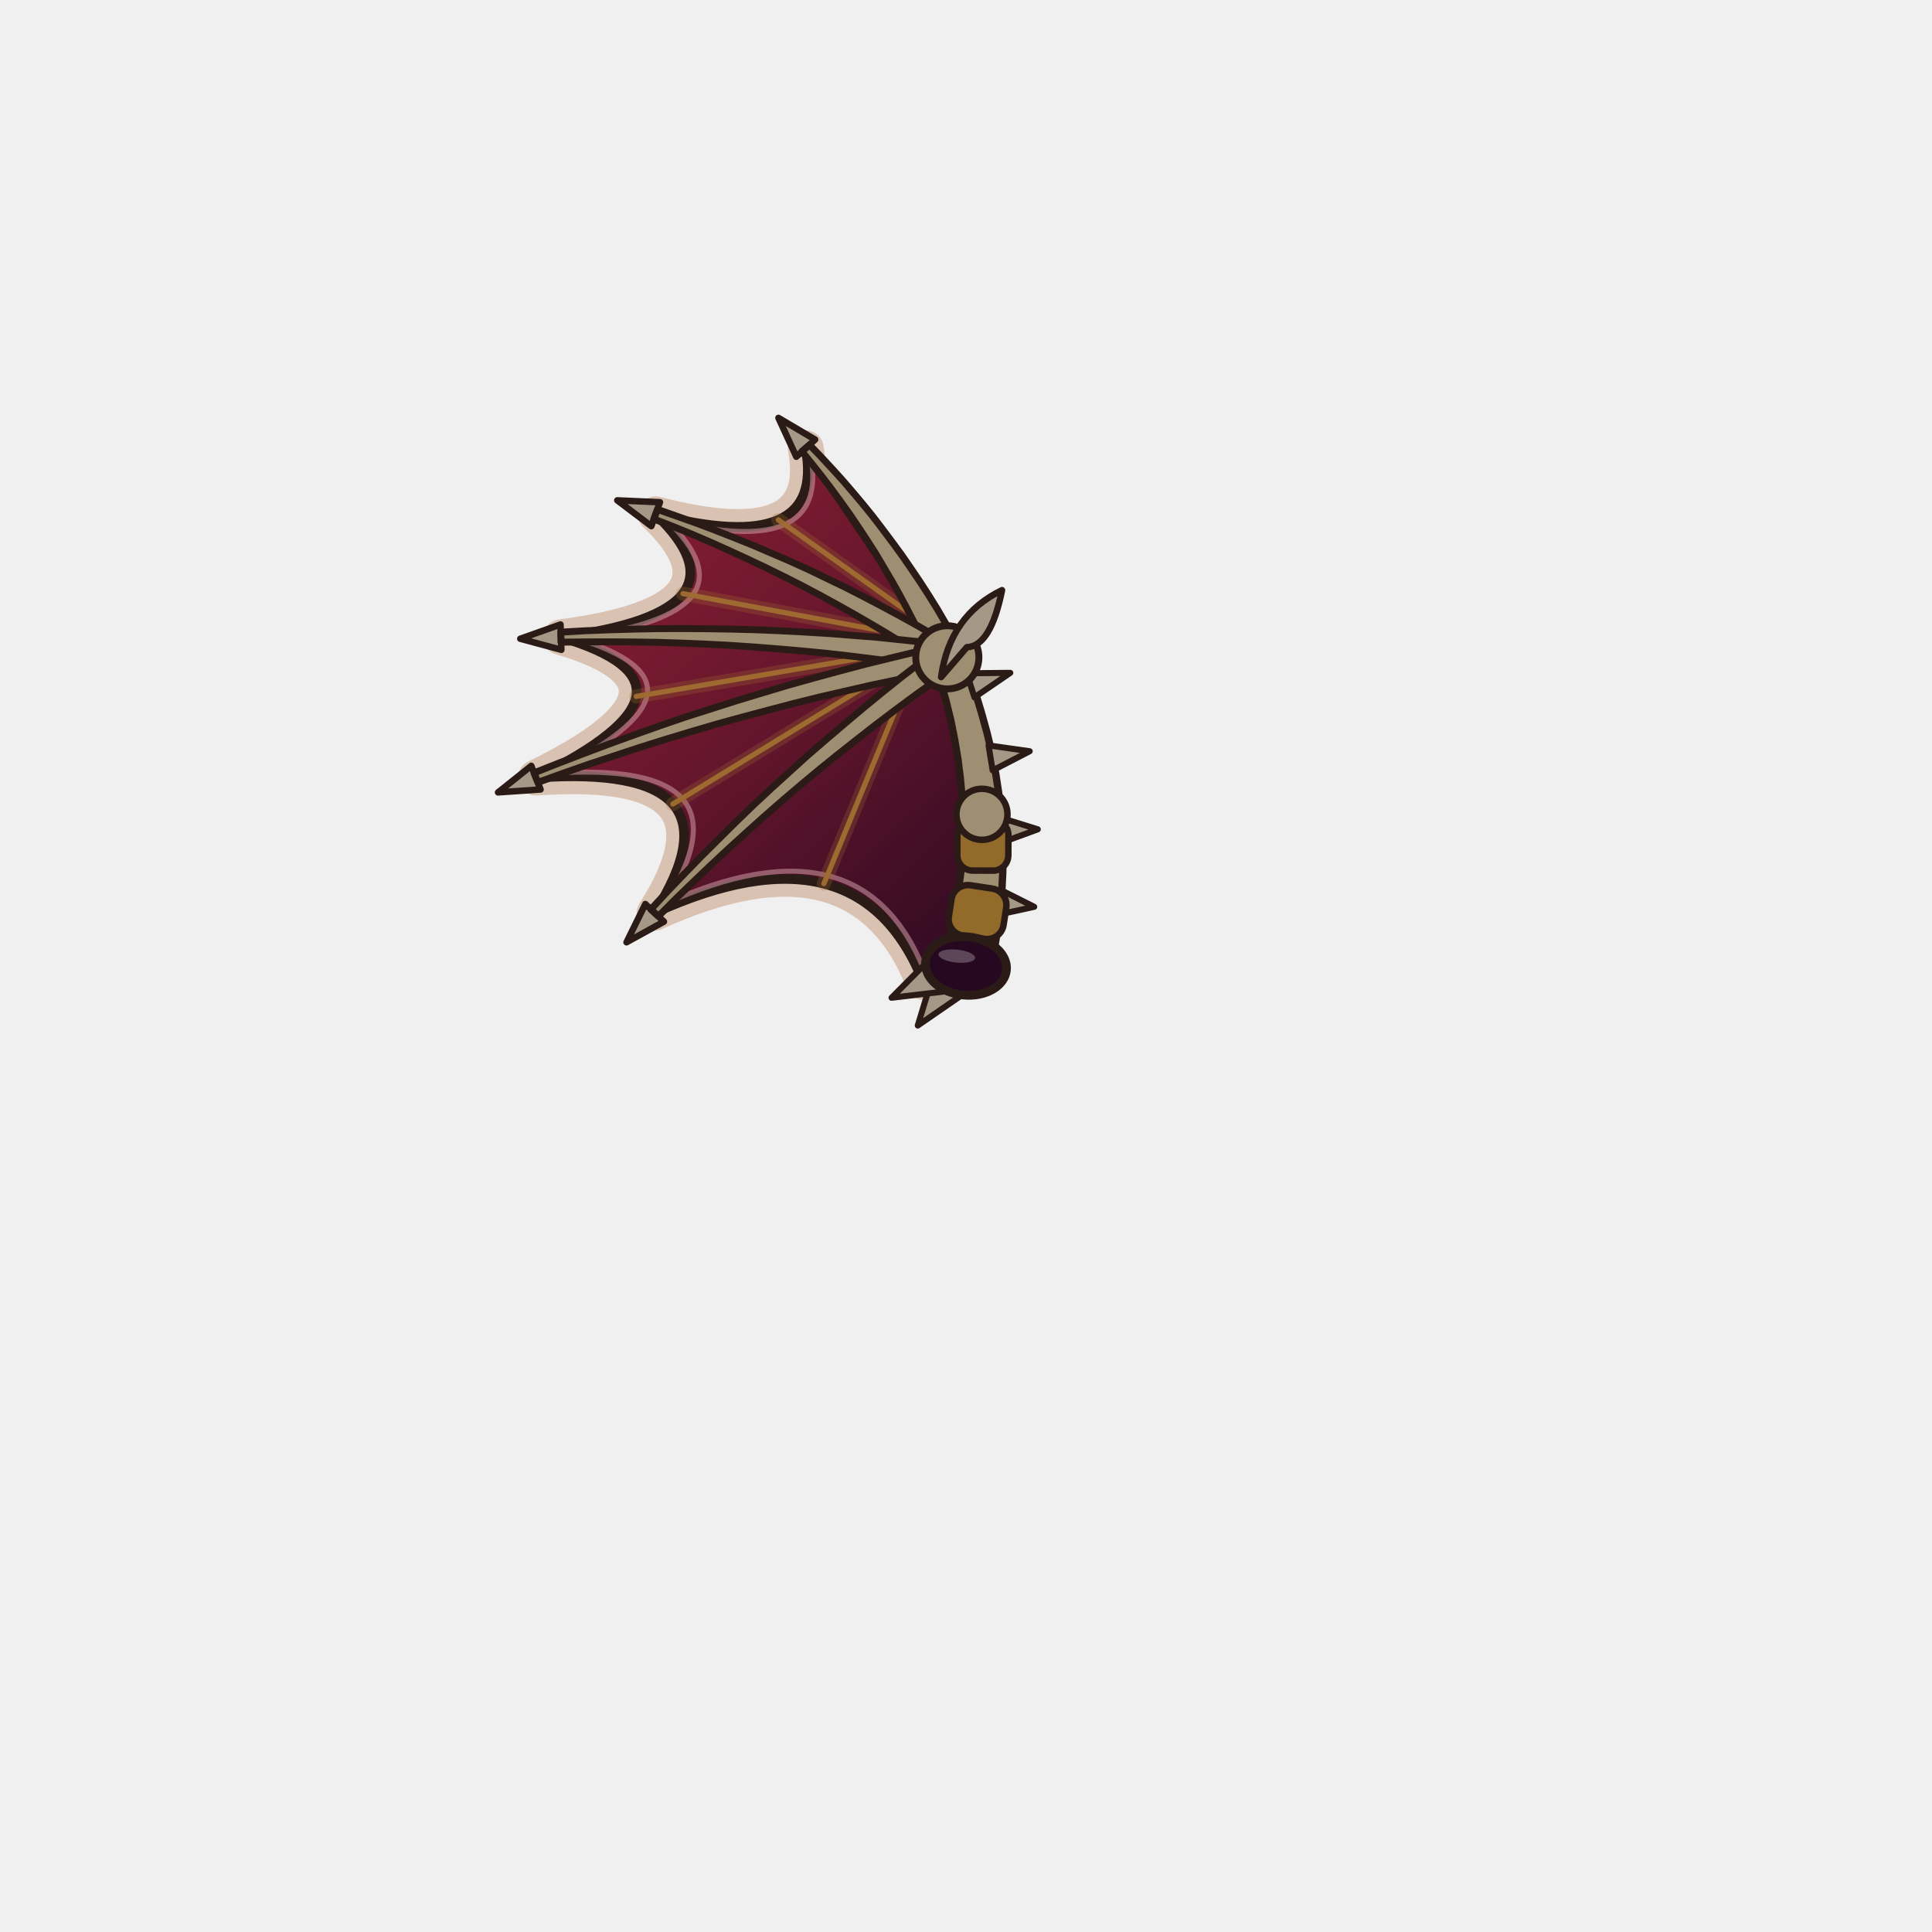
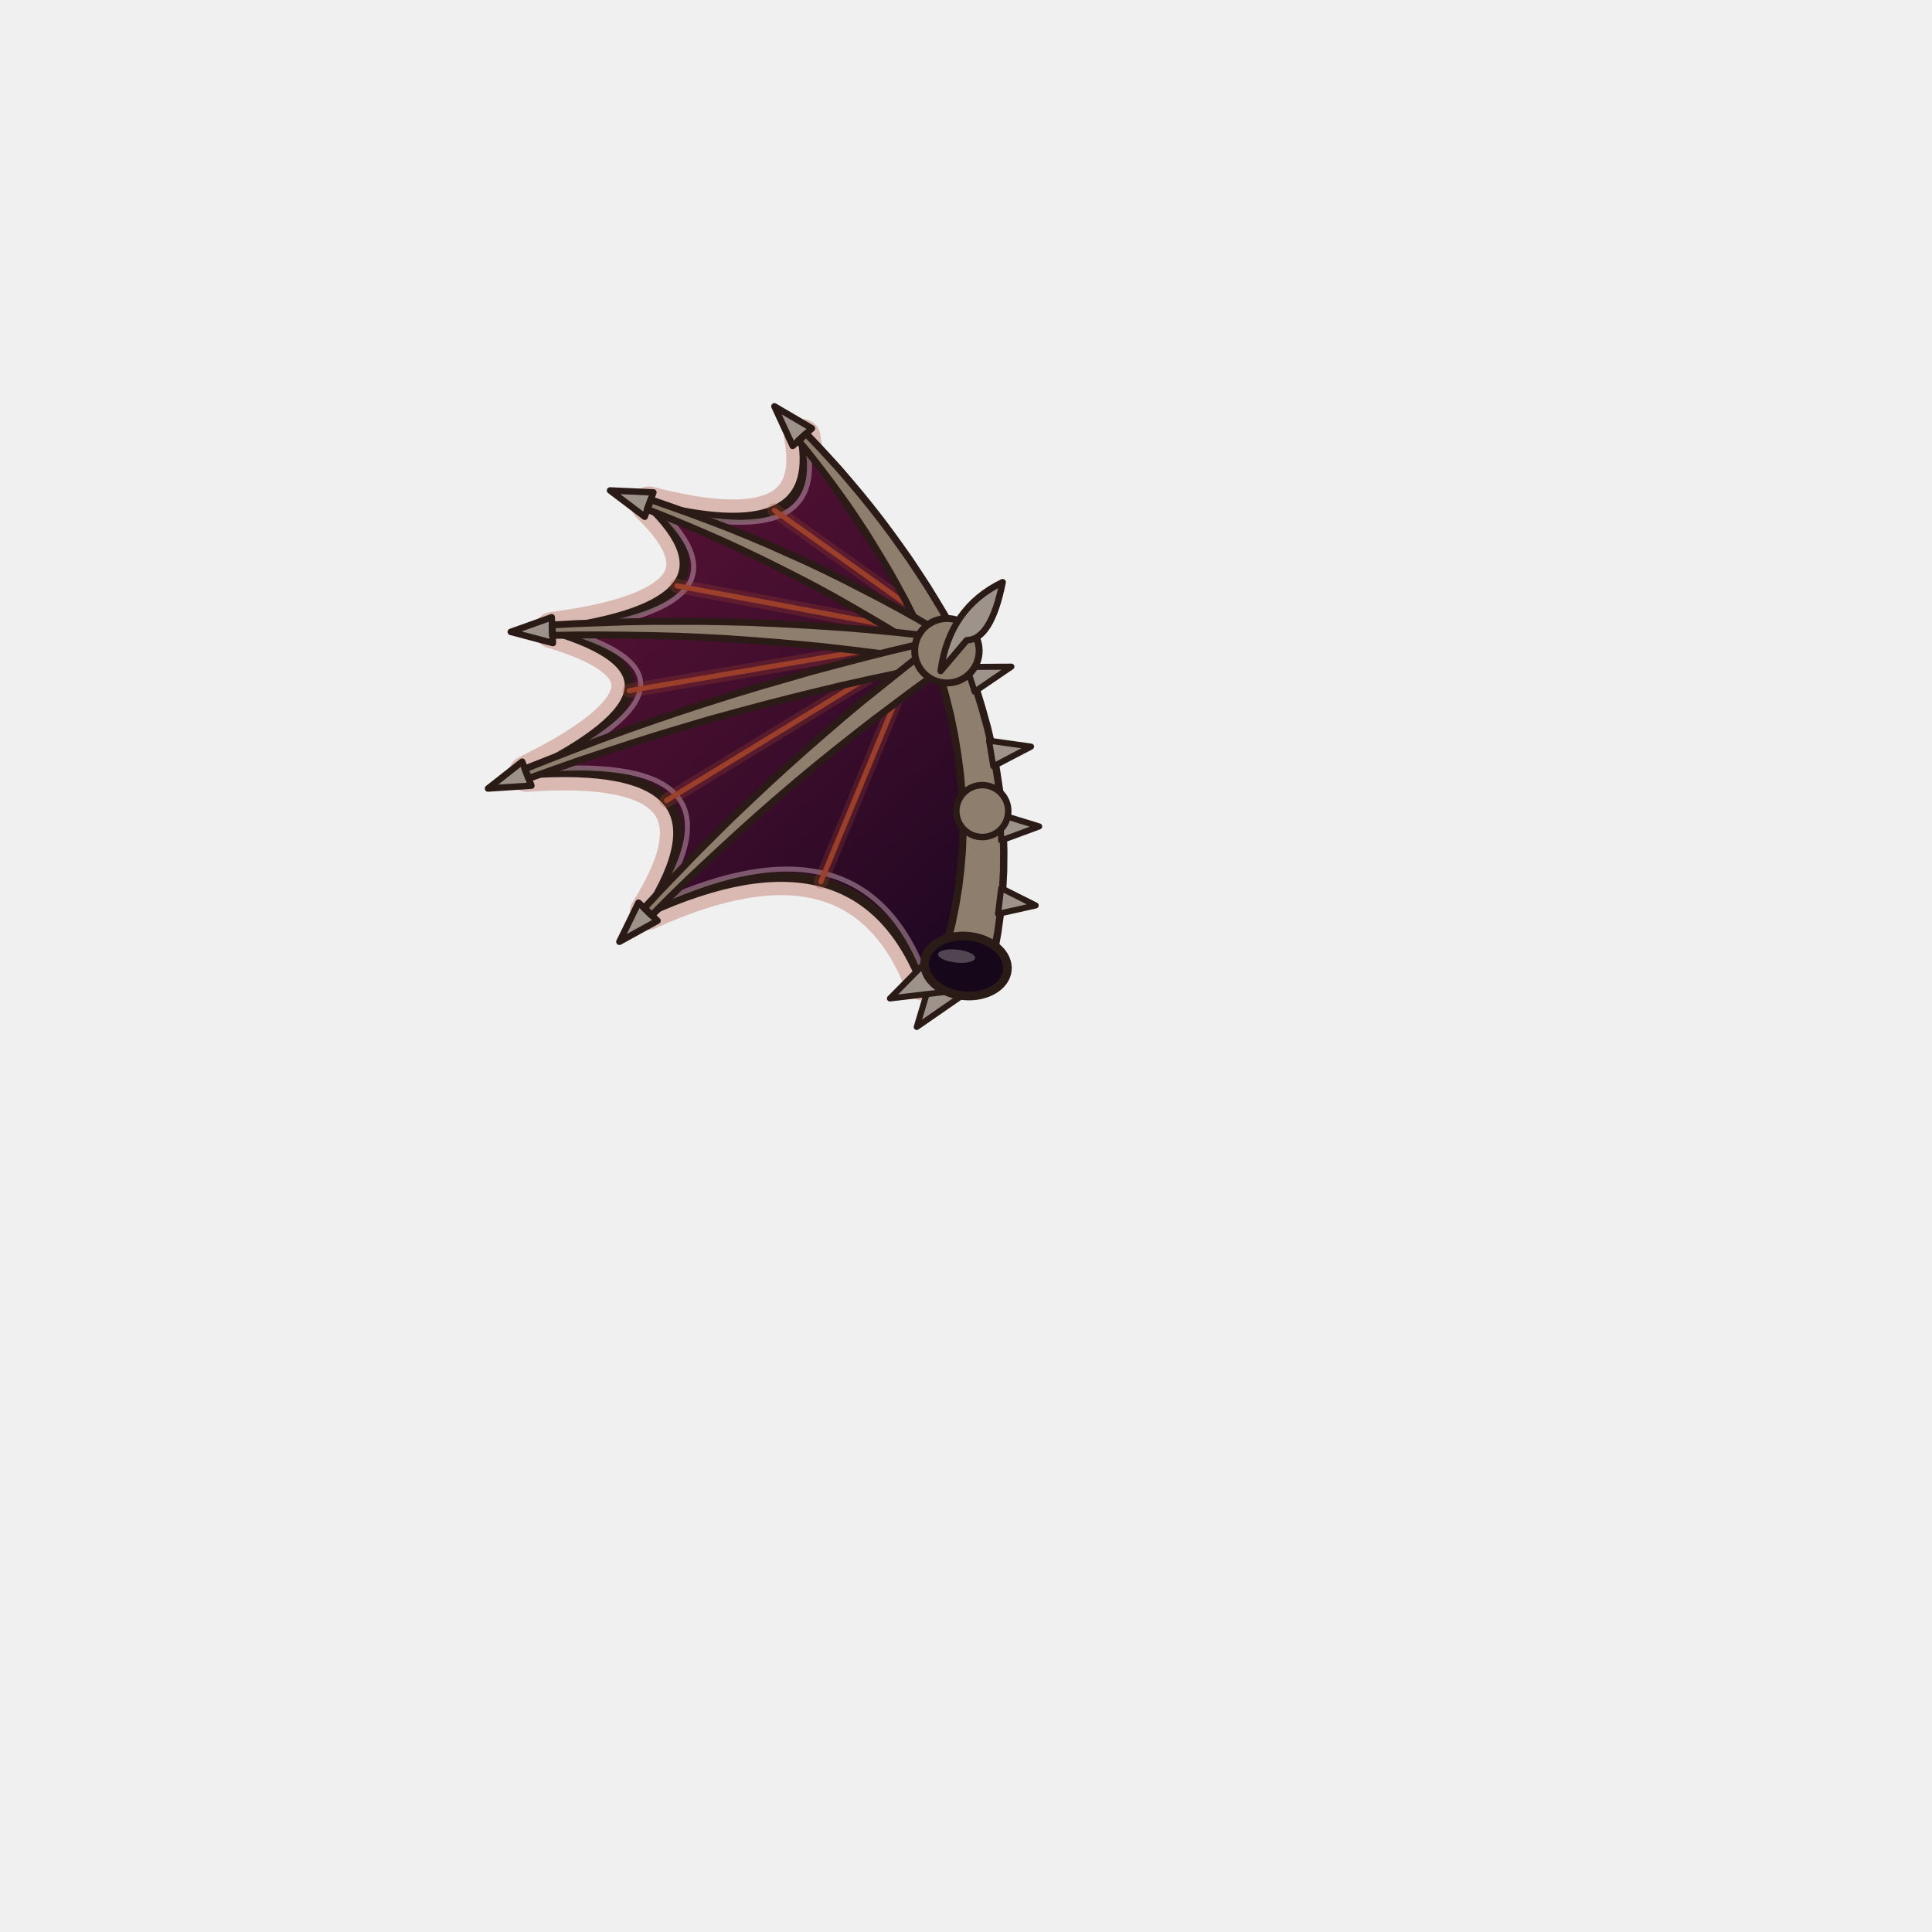
<svg xmlns="http://www.w3.org/2000/svg" viewBox="0 0 768 768" width="768" height="768">
  <defs>
    <linearGradient id="wings-t4-back-memb" x1="1" y1="1" x2="0" y2="0">
-       <stop offset="0" stop-color="#2E0A23" />
-       <stop offset="0.55" stop-color="#6A172D" />
-       <stop offset="1" stop-color="#922034" />
+       <stop offset="0" stop-color="#1C0721" />
+       <stop offset="0.55" stop-color="#440E2E" />
+       <stop offset="1" stop-color="#5E1337" />
    </linearGradient>
  </defs>
-   <g transform="translate(384 384) rotate(6) scale(0.86)" stroke-linejoin="round" stroke-linecap="round">
-     <path d="M -98.7 -230.3 Q -84.0 -180.5 -164.5 -192.7 Q -113.0 -152.8 -202.1 -131.6 Q -124.8 -117.3 -206.8 -65.8 Q -109.0 -83.1 -145.7 -9.4 Q -56.4 -62.0 -18.8 9.4" fill="none" stroke="#A55822" stroke-width="16.5" stroke-opacity=".30" />
-     <path d="M 0 0 Q 11.8 -70.5 -23.5 -141.0 L -98.7 -230.3 Q -84.0 -180.5 -164.5 -192.7 Q -113.0 -152.8 -202.1 -131.6 Q -124.8 -117.3 -206.8 -65.8 Q -109.0 -83.1 -145.7 -9.4 Q -56.4 -62.0 -18.8 9.4 Z" fill="url(#wings-t4-back-memb)" stroke="#2B1B17" stroke-width="4.5" />
-     <path d="M -98.7 -230.3 Q -84.0 -180.5 -164.5 -192.7 Q -113.0 -152.8 -202.1 -131.6 Q -124.8 -117.3 -206.8 -65.8 Q -109.0 -83.1 -145.7 -9.4 Q -56.4 -62.0 -18.8 9.4" transform="translate(-23.5 -141.0) scale(.965) translate(23.5 141.0)" fill="none" stroke="#CE9BA4" stroke-opacity=".55" stroke-width="2.4" />
+   <g transform="translate(384 384) rotate(6.0) scale(0.86)" stroke-linejoin="round" stroke-linecap="round">
+     <path d="M -100.8 -235.2 Q -85.8 -184.3 -168.0 -196.8 Q -115.4 -156.1 -206.4 -134.4 Q -127.5 -119.8 -211.2 -67.2 Q -111.4 -84.9 -148.8 -9.6 Q -57.6 -63.4 -19.2 9.6" fill="none" stroke="#A53A22" stroke-width="16.8" stroke-opacity=".30" />
+     <path d="M 0 0 Q 12.0 -72.0 -24.0 -144.0 L -100.8 -235.2 Q -85.8 -184.3 -168.0 -196.8 Q -115.4 -156.1 -206.4 -134.4 Q -127.5 -119.8 -211.2 -67.2 Q -111.4 -84.9 -148.8 -9.6 Q -57.6 -63.4 -19.2 9.6 Z" fill="url(#wings-t4-back-memb)" stroke="#2B1B17" stroke-width="4.5" />
+     <path d="M -100.8 -235.2 Q -85.8 -184.3 -168.0 -196.8 Q -115.4 -156.1 -206.4 -134.4 Q -127.5 -119.8 -211.2 -67.2 Q -111.4 -84.9 -148.8 -9.6 Q -57.6 -63.4 -19.2 9.6" transform="translate(-24.0 -144.0) scale(.965) translate(24.0 144.0)" fill="none" stroke="#B795A5" stroke-opacity=".55" stroke-width="2.4" />
    <g fill="none" stroke-linecap="round">
-       <path d="M -35.5 -155.3 Q -75.3 -177.7 -107.8 -196.0" stroke="#190613" stroke-opacity=".5" stroke-width="2.4" />
-       <path d="M -46.1 -149.3 Q -102.2 -153.8 -148.1 -157.5" stroke="#190613" stroke-opacity=".5" stroke-width="2.4" />
-       <path d="M -52.1 -139.5 Q -114.0 -122.2 -164.6 -108.0" stroke="#190613" stroke-opacity=".5" stroke-width="2.4" />
-       <path d="M -52.8 -129.0 Q -102.2 -91.2 -142.6 -60.3" stroke="#190613" stroke-opacity=".5" stroke-width="2.4" />
-       <path d="M -43.1 -119.9 Q -57.5 -71.0 -69.3 -31.0" stroke="#190613" stroke-opacity=".5" stroke-width="2.4" />
+       <path d="M -36.3 -158.6 Q -76.9 -181.5 -110.1 -200.2" stroke="#0F0412" stroke-opacity=".5" stroke-width="2.4" />
+       <path d="M -47.0 -152.4 Q -104.4 -157.1 -151.3 -160.8" stroke="#0F0412" stroke-opacity=".5" stroke-width="2.4" />
+       <path d="M -53.2 -142.5 Q -116.4 -124.8 -168.1 -110.3" stroke="#0F0412" stroke-opacity=".5" stroke-width="2.4" />
+       <path d="M -54.0 -131.7 Q -104.4 -93.2 -145.7 -61.6" stroke="#0F0412" stroke-opacity=".5" stroke-width="2.4" />
+       <path d="M -44.0 -122.5 Q -58.7 -72.5 -70.8 -31.7" stroke="#0F0412" stroke-opacity=".5" stroke-width="2.4" />
    </g>
    <g fill="none" stroke-linecap="round">
-       <path d="M -35.5 -155.3 Q -75.3 -177.7 -107.8 -196.0" stroke="#A57132" stroke-opacity=".25" stroke-width="6.5" />
-       <path d="M -46.1 -149.3 Q -102.2 -153.8 -148.1 -157.5" stroke="#A57132" stroke-opacity=".25" stroke-width="6.5" />
-       <path d="M -52.1 -139.5 Q -114.0 -122.2 -164.6 -108.0" stroke="#A57132" stroke-opacity=".25" stroke-width="6.5" />
-       <path d="M -52.8 -129.0 Q -102.2 -91.2 -142.6 -60.3" stroke="#A57132" stroke-opacity=".25" stroke-width="6.5" />
-       <path d="M -43.1 -119.9 Q -57.5 -71.0 -69.3 -31.0" stroke="#A57132" stroke-opacity=".25" stroke-width="6.5" />
-       <path d="M -35.5 -155.3 Q -75.3 -177.7 -107.8 -196.0" stroke="#A57132" stroke-opacity=".9" stroke-width="2.4" />
-       <path d="M -46.1 -149.3 Q -102.2 -153.8 -148.1 -157.5" stroke="#A57132" stroke-opacity=".9" stroke-width="2.4" />
-       <path d="M -52.1 -139.5 Q -114.0 -122.2 -164.6 -108.0" stroke="#A57132" stroke-opacity=".9" stroke-width="2.4" />
-       <path d="M -52.8 -129.0 Q -102.2 -91.2 -142.6 -60.3" stroke="#A57132" stroke-opacity=".9" stroke-width="2.4" />
-       <path d="M -43.1 -119.9 Q -57.5 -71.0 -69.3 -31.0" stroke="#A57132" stroke-opacity=".9" stroke-width="2.4" />
+       <path d="M -36.3 -158.6 Q -76.9 -181.5 -110.1 -200.2" stroke="#A5442C" stroke-opacity=".25" stroke-width="6.5" />
+       <path d="M -47.0 -152.4 Q -104.4 -157.1 -151.3 -160.8" stroke="#A5442C" stroke-opacity=".25" stroke-width="6.5" />
+       <path d="M -53.2 -142.5 Q -116.4 -124.8 -168.1 -110.3" stroke="#A5442C" stroke-opacity=".25" stroke-width="6.5" />
+       <path d="M -54.0 -131.7 Q -104.4 -93.2 -145.7 -61.6" stroke="#A5442C" stroke-opacity=".25" stroke-width="6.5" />
+       <path d="M -44.0 -122.5 Q -58.7 -72.5 -70.8 -31.7" stroke="#A5442C" stroke-opacity=".25" stroke-width="6.5" />
+       <path d="M -36.3 -158.6 Q -76.9 -181.5 -110.1 -200.2" stroke="#A5442C" stroke-opacity=".9" stroke-width="2.4" />
+       <path d="M -47.0 -152.4 Q -104.4 -157.1 -151.3 -160.8" stroke="#A5442C" stroke-opacity=".9" stroke-width="2.4" />
+       <path d="M -53.2 -142.5 Q -116.4 -124.8 -168.1 -110.3" stroke="#A5442C" stroke-opacity=".9" stroke-width="2.4" />
+       <path d="M -54.0 -131.7 Q -104.4 -93.2 -145.7 -61.6" stroke="#A5442C" stroke-opacity=".9" stroke-width="2.4" />
+       <path d="M -44.0 -122.5 Q -58.7 -72.5 -70.8 -31.7" stroke="#A5442C" stroke-opacity=".9" stroke-width="2.4" />
    </g>
-     <path d="M -94.8 -234.7 L -112.7 -242.9 L -102.6 -225.9 Z" fill="#A59886" stroke="#2B1B17" stroke-width="3.0" />
-     <path d="M -163.1 -198.4 L -182.8 -197.2 L -165.9 -187.0 Z" fill="#A59886" stroke="#2B1B17" stroke-width="3.0" />
-     <path d="M -202.9 -137.4 L -220.7 -128.9 L -201.3 -125.8 Z" fill="#A59886" stroke="#2B1B17" stroke-width="3.0" />
-     <path d="M -209.5 -71.0 L -223.5 -57.2 L -204.1 -60.6 Z" fill="#A59886" stroke="#2B1B17" stroke-width="3.0" />
-     <path d="M -150.4 -13.0 L -157.2 5.5 L -141.0 -5.8 Z" fill="#A59886" stroke="#2B1B17" stroke-width="3.0" />
-     <path d="M -17.5 -144.7 L -21.8 -150.9 L -26.2 -156.9 L -30.6 -162.9 L -35.2 -168.8 L -39.8 -174.5 L -44.6 -180.2 L -49.4 -185.8 L -54.4 -191.3 L -59.4 -196.7 L -64.5 -202.1 L -69.7 -207.3 L -75.0 -212.4 L -80.4 -217.5 L -85.9 -222.4 L -91.5 -227.3 L -97.1 -232.0 L -100.3 -228.6 L -95.1 -223.4 L -90.0 -218.2 L -85.0 -212.9 L -80.1 -207.5 L -75.3 -202.1 L -70.6 -196.5 L -66.0 -190.9 L -61.5 -185.3 L -57.2 -179.5 L -52.9 -173.7 L -48.7 -167.8 L -44.7 -161.9 L -40.7 -155.8 L -36.9 -149.7 L -33.1 -143.5 L -29.5 -137.3 Z" fill="#9E8E72" stroke="#2B1B17" stroke-width="3.2" />
-     <path d="M -21.0 -146.1 L -29.6 -150.0 L -38.3 -153.9 L -47.0 -157.6 L -55.8 -161.2 L -64.6 -164.7 L -73.4 -168.1 L -82.3 -171.3 L -91.2 -174.5 L -100.2 -177.5 L -109.2 -180.3 L -118.2 -183.1 L -127.3 -185.7 L -136.4 -188.2 L -145.5 -190.6 L -154.7 -192.8 L -163.9 -195.0 L -165.1 -190.4 L -156.0 -187.9 L -147.0 -185.3 L -138.0 -182.5 L -129.1 -179.6 L -120.3 -176.6 L -111.4 -173.5 L -102.7 -170.3 L -94.0 -167.0 L -85.3 -163.5 L -76.7 -159.9 L -68.1 -156.2 L -59.6 -152.4 L -51.1 -148.5 L -42.7 -144.4 L -34.3 -140.2 L -26.0 -135.9 Z" fill="#9E8E72" stroke="#2B1B17" stroke-width="3.2" />
-     <path d="M -23.3 -146.6 L -34.6 -146.8 L -45.8 -146.8 L -57.1 -146.8 L -68.3 -146.5 L -79.6 -146.2 L -90.8 -145.7 L -102.0 -145.1 L -113.2 -144.4 L -124.4 -143.5 L -135.6 -142.5 L -146.8 -141.4 L -157.9 -140.2 L -169.1 -138.8 L -180.2 -137.3 L -191.3 -135.7 L -202.4 -133.9 L -201.8 -129.3 L -190.6 -130.6 L -179.5 -131.8 L -168.4 -132.9 L -157.3 -133.9 L -146.2 -134.7 L -135.1 -135.4 L -123.9 -136.0 L -112.8 -136.4 L -101.7 -136.7 L -90.5 -136.9 L -79.4 -137.0 L -68.3 -136.9 L -57.1 -136.7 L -46.0 -136.4 L -34.9 -135.9 L -23.7 -135.4 Z" fill="#9E8E72" stroke="#2B1B17" stroke-width="3.2" />
-     <path d="M -25.2 -146.4 L -37.0 -142.4 L -48.8 -138.2 L -60.5 -134.0 L -72.1 -129.6 L -83.7 -125.1 L -95.3 -120.5 L -106.8 -115.7 L -118.2 -110.9 L -129.6 -105.9 L -141.0 -100.9 L -152.2 -95.7 L -163.5 -90.3 L -174.6 -84.9 L -185.8 -79.3 L -196.8 -73.7 L -207.9 -67.9 L -205.7 -63.7 L -194.6 -69.1 L -183.4 -74.4 L -172.1 -79.5 L -160.8 -84.6 L -149.5 -89.5 L -138.1 -94.3 L -126.7 -99.0 L -115.2 -103.5 L -103.7 -107.9 L -92.1 -112.3 L -80.5 -116.5 L -68.9 -120.5 L -57.2 -124.5 L -45.4 -128.3 L -33.6 -132.0 L -21.8 -135.6 Z" fill="#9E8E72" stroke="#2B1B17" stroke-width="3.2" />
-     <path d="M -27.3 -145.2 L -35.5 -137.4 L -43.7 -129.6 L -51.7 -121.7 L -59.7 -113.6 L -67.5 -105.5 L -75.3 -97.3 L -83.0 -89.1 L -90.5 -80.7 L -98.0 -72.3 L -105.4 -63.8 L -112.7 -55.1 L -119.8 -46.4 L -126.9 -37.7 L -133.9 -28.8 L -140.8 -19.9 L -147.6 -10.8 L -143.8 -8.0 L -136.8 -16.7 L -129.6 -25.3 L -122.3 -33.9 L -115.0 -42.3 L -107.5 -50.7 L -100.0 -59.0 L -92.4 -67.2 L -84.7 -75.3 L -76.9 -83.3 L -69.0 -91.2 L -61.0 -99.0 L -52.9 -106.8 L -44.8 -114.4 L -36.5 -122.0 L -28.2 -129.4 L -19.7 -136.8 Z" fill="#9E8E72" stroke="#2B1B17" stroke-width="3.2" />
-     <path d="M 11.0 1.8 L 12.1 -7.5 L 12.7 -16.7 L 13.0 -26.0 L 12.9 -35.2 L 12.4 -44.5 L 11.6 -53.7 L 10.3 -62.8 L 8.7 -71.9 L 6.7 -81.0 L 4.3 -90.1 L 1.6 -99.2 L -1.6 -108.2 L -5.1 -117.1 L -8.9 -126.1 L -13.1 -135.0 L -17.7 -143.9 L -29.3 -138.1 L -25.4 -129.4 L -21.9 -120.7 L -18.8 -112.0 L -16.1 -103.3 L -13.7 -94.7 L -11.7 -86.1 L -10.0 -77.6 L -8.7 -69.1 L -7.8 -60.6 L -7.2 -52.1 L -6.9 -43.7 L -7.1 -35.2 L -7.5 -26.9 L -8.3 -18.5 L -9.5 -10.2 L -11.0 -1.8 Z" fill="#9E8E72" stroke="#2B1B17" stroke-width="3.4" />
-     <path d="M 11.9 -25.0 L 28.5 -30.5 L 12.1 -36.7 Z" fill="#A59886" stroke="#2B1B17" stroke-width="2.8" />
-     <path d="M 9.9 -58.2 L 26.4 -66.3 L 8.4 -69.9 Z" fill="#A59886" stroke="#2B1B17" stroke-width="2.8" />
-     <path d="M 2.8 -91.2 L 18.9 -101.8 L -0.3 -102.5 Z" fill="#A59886" stroke="#2B1B17" stroke-width="2.8" />
-     <path d="M -9.1 -123.9 L 6.2 -136.9 L -13.8 -134.6 Z" fill="#A59886" stroke="#2B1B17" stroke-width="2.8" />
-     <rect x="-11.8" y="-12.8" width="23.5" height="25.6" rx="7.7" fill="#926B2B" stroke="#2B1B17" stroke-width="3" transform="translate(2.7 -25.4) rotate(-87.3)" />
-     <rect x="-11.8" y="-11.8" width="23.5" height="23.6" rx="7.1" fill="#926B2B" stroke="#2B1B17" stroke-width="3" transform="translate(1.9 -56.4) rotate(-95.7)" />
-     <circle cx="0.0" cy="-70.5" r="11.8" fill="#9E8E72" stroke="#2B1B17" stroke-width="3" />
-     <circle cx="-23.5" cy="-141.0" r="14.6" fill="#9E8E72" stroke="#2B1B17" stroke-width="3.2" />
-     <path d="M -25.4 -131.6 Q -24.4 -160.4 -1.6 -174.5 Q -4.1 -148.1 -15.0 -146.6 Z" fill="#A59886" stroke="#2B1B17" stroke-width="3" />
-     <path d="M -14.6 5.3 L -19.3 29.7 L -0.4 13.5 Z" fill="#A59886" stroke="#2B1B17" stroke-width="2.8" />
-     <path d="M -17.1 -1.2 L -32.7 18.2 L -8.4 12.7 Z" fill="#A59886" stroke="#2B1B17" stroke-width="2.8" />
-     <ellipse cx="0" cy="0" rx="18.8" ry="13.5" fill="#260820" stroke="#2B1B17" stroke-width="4" />
-     <ellipse cx="-4.7" cy="-4.1" rx="8.5" ry="3.0" fill="#FFFFFF" fill-opacity=".25" />
+     <path d="M -96.8 -239.7 L -115.1 -248.0 L -104.8 -230.7 Z" fill="#9E938A" stroke="#2B1B17" stroke-width="3.0" />
+     <path d="M -166.6 -202.6 L -186.6 -201.4 L -169.4 -191.0 Z" fill="#9E938A" stroke="#2B1B17" stroke-width="3.0" />
+     <path d="M -207.3 -140.3 L -225.4 -131.6 L -205.5 -128.5 Z" fill="#9E938A" stroke="#2B1B17" stroke-width="3.0" />
+     <path d="M -213.9 -72.5 L -228.3 -58.5 L -208.5 -61.9 Z" fill="#9E938A" stroke="#2B1B17" stroke-width="3.0" />
+     <path d="M -153.6 -13.3 L -160.5 5.6 L -144.0 -5.9 Z" fill="#9E938A" stroke="#2B1B17" stroke-width="3.0" />
+     <path d="M -17.9 -147.8 L -22.3 -154.1 L -26.7 -160.3 L -31.3 -166.4 L -35.9 -172.4 L -40.7 -178.3 L -45.5 -184.1 L -50.5 -189.8 L -55.5 -195.4 L -60.6 -200.9 L -65.9 -206.4 L -71.2 -211.7 L -76.6 -216.9 L -82.1 -222.1 L -87.7 -227.1 L -93.4 -232.1 L -99.2 -237.0 L -102.4 -233.4 L -97.1 -228.2 L -91.9 -222.8 L -86.8 -217.4 L -81.8 -211.9 L -76.9 -206.4 L -72.1 -200.7 L -67.4 -195.0 L -62.9 -189.2 L -58.4 -183.3 L -54.0 -177.4 L -49.8 -171.4 L -45.6 -165.3 L -41.6 -159.1 L -37.7 -152.9 L -33.8 -146.6 L -30.1 -140.2 Z" fill="#8D7E6E" stroke="#2B1B17" stroke-width="3.2" />
+     <path d="M -21.4 -149.2 L -30.3 -153.2 L -39.1 -157.2 L -48.0 -161.0 L -57.0 -164.7 L -66.0 -168.2 L -75.0 -171.7 L -84.0 -175.0 L -93.1 -178.2 L -102.3 -181.2 L -111.5 -184.2 L -120.7 -187.0 L -130.0 -189.7 L -139.3 -192.2 L -148.6 -194.6 L -158.0 -196.9 L -167.4 -199.1 L -168.6 -194.5 L -159.3 -191.9 L -150.1 -189.2 L -141.0 -186.4 L -131.9 -183.5 L -122.8 -180.4 L -113.8 -177.2 L -104.9 -173.9 L -96.0 -170.5 L -87.1 -167.0 L -78.3 -163.3 L -69.6 -159.5 L -60.9 -155.6 L -52.2 -151.6 L -43.6 -147.5 L -35.1 -143.2 L -26.6 -138.8 Z" fill="#8D7E6E" stroke="#2B1B17" stroke-width="3.2" />
+     <path d="M -23.8 -149.8 L -35.3 -149.9 L -46.8 -150.0 L -58.3 -149.9 L -69.8 -149.7 L -81.3 -149.3 L -92.7 -148.8 L -104.2 -148.2 L -115.6 -147.5 L -127.1 -146.6 L -138.5 -145.6 L -149.9 -144.4 L -161.3 -143.2 L -172.7 -141.8 L -184.0 -140.2 L -195.4 -138.6 L -206.7 -136.8 L -206.1 -132.0 L -194.7 -133.4 L -183.4 -134.6 L -172.0 -135.7 L -160.6 -136.7 L -149.3 -137.6 L -137.9 -138.3 L -126.6 -138.9 L -115.2 -139.3 L -103.8 -139.6 L -92.5 -139.8 L -81.1 -139.9 L -69.7 -139.8 L -58.4 -139.6 L -47.0 -139.3 L -35.6 -138.8 L -24.2 -138.2 Z" fill="#8D7E6E" stroke="#2B1B17" stroke-width="3.2" />
+     <path d="M -25.7 -149.5 L -37.8 -145.4 L -49.8 -141.2 L -61.8 -136.8 L -73.7 -132.3 L -85.5 -127.8 L -97.3 -123.0 L -109.1 -118.2 L -120.7 -113.3 L -132.4 -108.2 L -144.0 -103.0 L -155.5 -97.7 L -166.9 -92.3 L -178.4 -86.7 L -189.7 -81.0 L -201.0 -75.2 L -212.3 -69.3 L -210.1 -65.1 L -198.7 -70.6 L -187.3 -76.0 L -175.8 -81.2 L -164.2 -86.4 L -152.7 -91.4 L -141.0 -96.3 L -129.4 -101.1 L -117.6 -105.7 L -105.9 -110.2 L -94.1 -114.6 L -82.2 -118.9 L -70.3 -123.1 L -58.4 -127.1 L -46.4 -131.0 L -34.3 -134.8 L -22.3 -138.5 Z" fill="#8D7E6E" stroke="#2B1B17" stroke-width="3.2" />
+     <path d="M -27.8 -148.3 L -36.3 -140.4 L -44.6 -132.3 L -52.8 -124.2 L -61.0 -116.1 L -69.0 -107.8 L -76.9 -99.4 L -84.7 -91.0 L -92.5 -82.4 L -100.1 -73.8 L -107.6 -65.1 L -115.1 -56.3 L -122.4 -47.4 L -129.6 -38.5 L -136.7 -29.4 L -143.8 -20.3 L -150.7 -11.1 L -146.9 -8.1 L -139.7 -17.1 L -132.4 -25.9 L -124.9 -34.6 L -117.4 -43.2 L -109.8 -51.8 L -102.1 -60.3 L -94.4 -68.6 L -86.5 -76.9 L -78.5 -85.1 L -70.5 -93.1 L -62.3 -101.1 L -54.1 -109.0 L -45.7 -116.8 L -37.3 -124.6 L -28.8 -132.2 L -20.2 -139.7 Z" fill="#8D7E6E" stroke="#2B1B17" stroke-width="3.2" />
+     <path d="M 11.2 1.9 L 12.3 -7.6 L 13.0 -17.1 L 13.3 -26.6 L 13.2 -36.0 L 12.7 -45.4 L 11.8 -54.8 L 10.5 -64.2 L 8.9 -73.5 L 6.8 -82.8 L 4.4 -92.0 L 1.6 -101.3 L -1.6 -110.5 L -5.2 -119.6 L -9.1 -128.8 L -13.4 -137.9 L -18.1 -147.0 L -29.9 -141.0 L -26.0 -132.1 L -22.4 -123.2 L -19.2 -114.4 L -16.4 -105.5 L -14.0 -96.7 L -11.9 -88.0 L -10.2 -79.2 L -8.9 -70.5 L -7.9 -61.8 L -7.3 -53.2 L -7.1 -44.6 L -7.2 -36.0 L -7.7 -27.4 L -8.5 -18.9 L -9.7 -10.4 L -11.2 -1.9 Z" fill="#8D7E6E" stroke="#2B1B17" stroke-width="3.4" />
+     <path d="M 12.2 -25.5 L 29.1 -31.2 L 12.4 -37.5 Z" fill="#9E938A" stroke="#2B1B17" stroke-width="2.8" />
+     <path d="M 10.1 -59.4 L 26.9 -67.7 L 8.5 -71.3 Z" fill="#9E938A" stroke="#2B1B17" stroke-width="2.8" />
+     <path d="M 2.9 -93.1 L 19.3 -104.0 L -0.3 -104.7 Z" fill="#9E938A" stroke="#2B1B17" stroke-width="2.8" />
+     <path d="M -9.3 -126.5 L 6.4 -139.8 L -14.1 -137.5 Z" fill="#9E938A" stroke="#2B1B17" stroke-width="2.8" />
+     <circle cx="0.0" cy="-72.0" r="12.0" fill="#8D7E6E" stroke="#2B1B17" stroke-width="3" />
+     <circle cx="-24.0" cy="-144.0" r="14.9" fill="#8D7E6E" stroke="#2B1B17" stroke-width="3.2" />
+     <path d="M -25.9 -134.4 Q -25.0 -163.8 -1.7 -178.2 Q -4.2 -151.2 -15.4 -149.8 Z" fill="#9E938A" stroke="#2B1B17" stroke-width="3" />
+     <path d="M -15.0 5.4 L -19.7 30.4 L -0.4 13.8 Z" fill="#9E938A" stroke="#2B1B17" stroke-width="2.8" />
+     <path d="M -17.5 -1.3 L -33.4 18.6 L -8.6 13.0 Z" fill="#9E938A" stroke="#2B1B17" stroke-width="2.8" />
+     <ellipse cx="0" cy="0" rx="19.2" ry="13.8" fill="#17071A" stroke="#2B1B17" stroke-width="4" />
+     <ellipse cx="-4.8" cy="-4.1" rx="8.6" ry="3.0" fill="#FFFFFF" fill-opacity=".25" />
  </g>
</svg>
